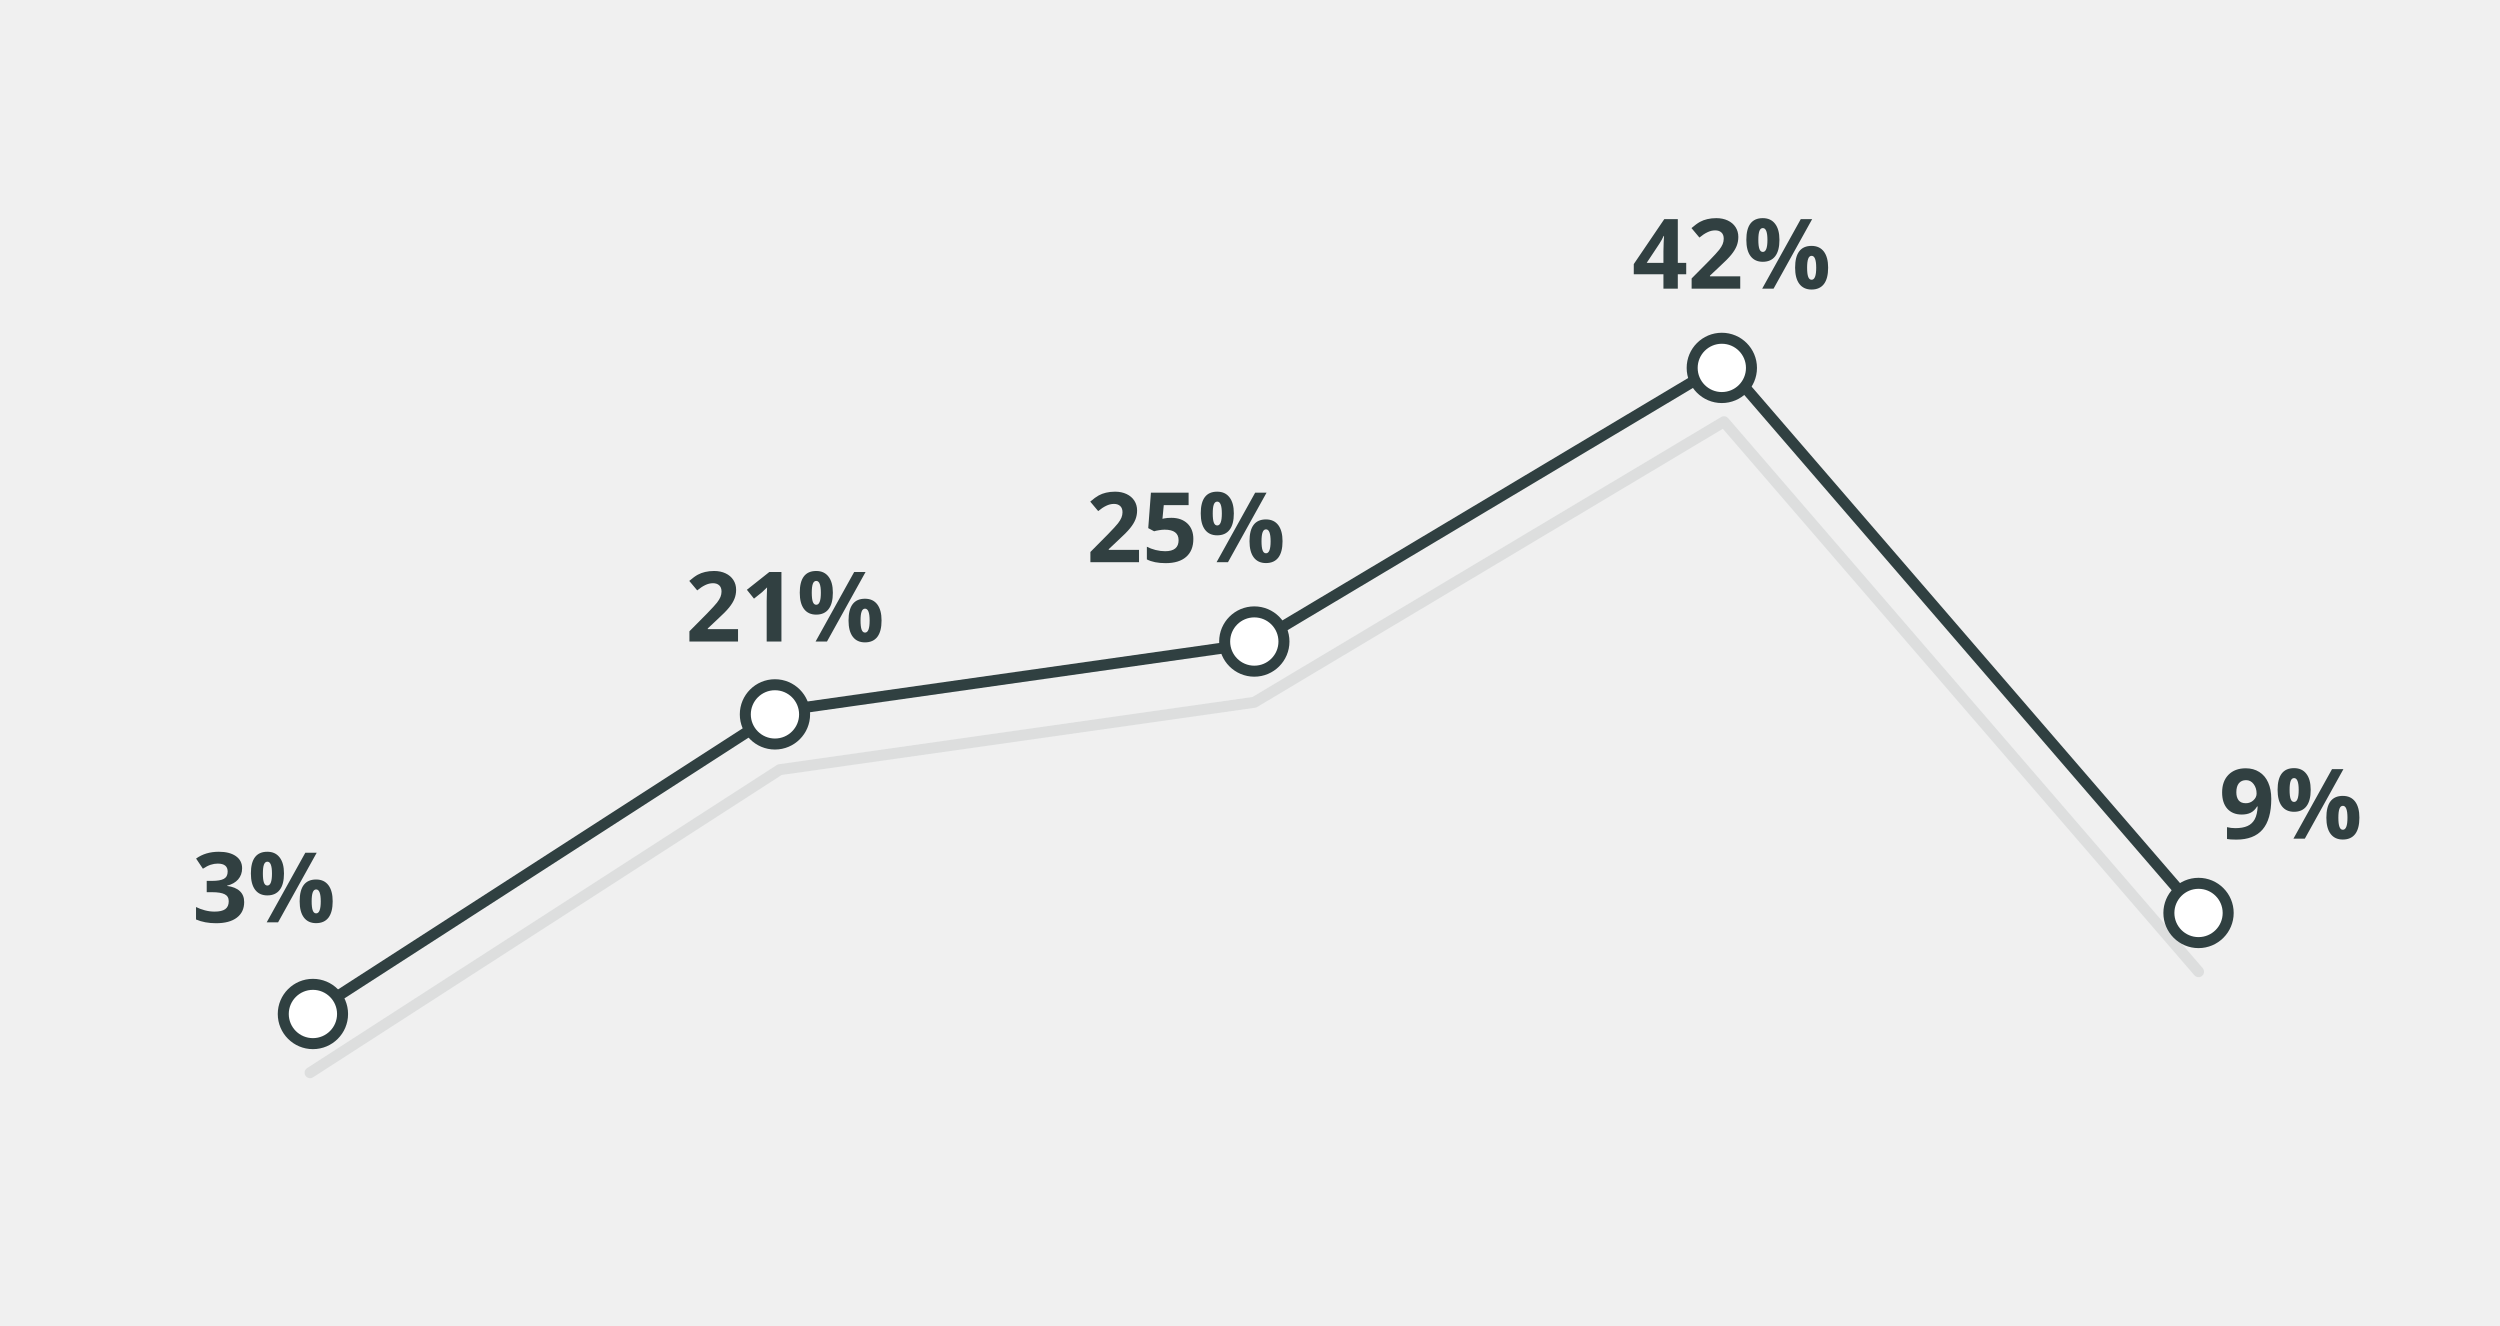
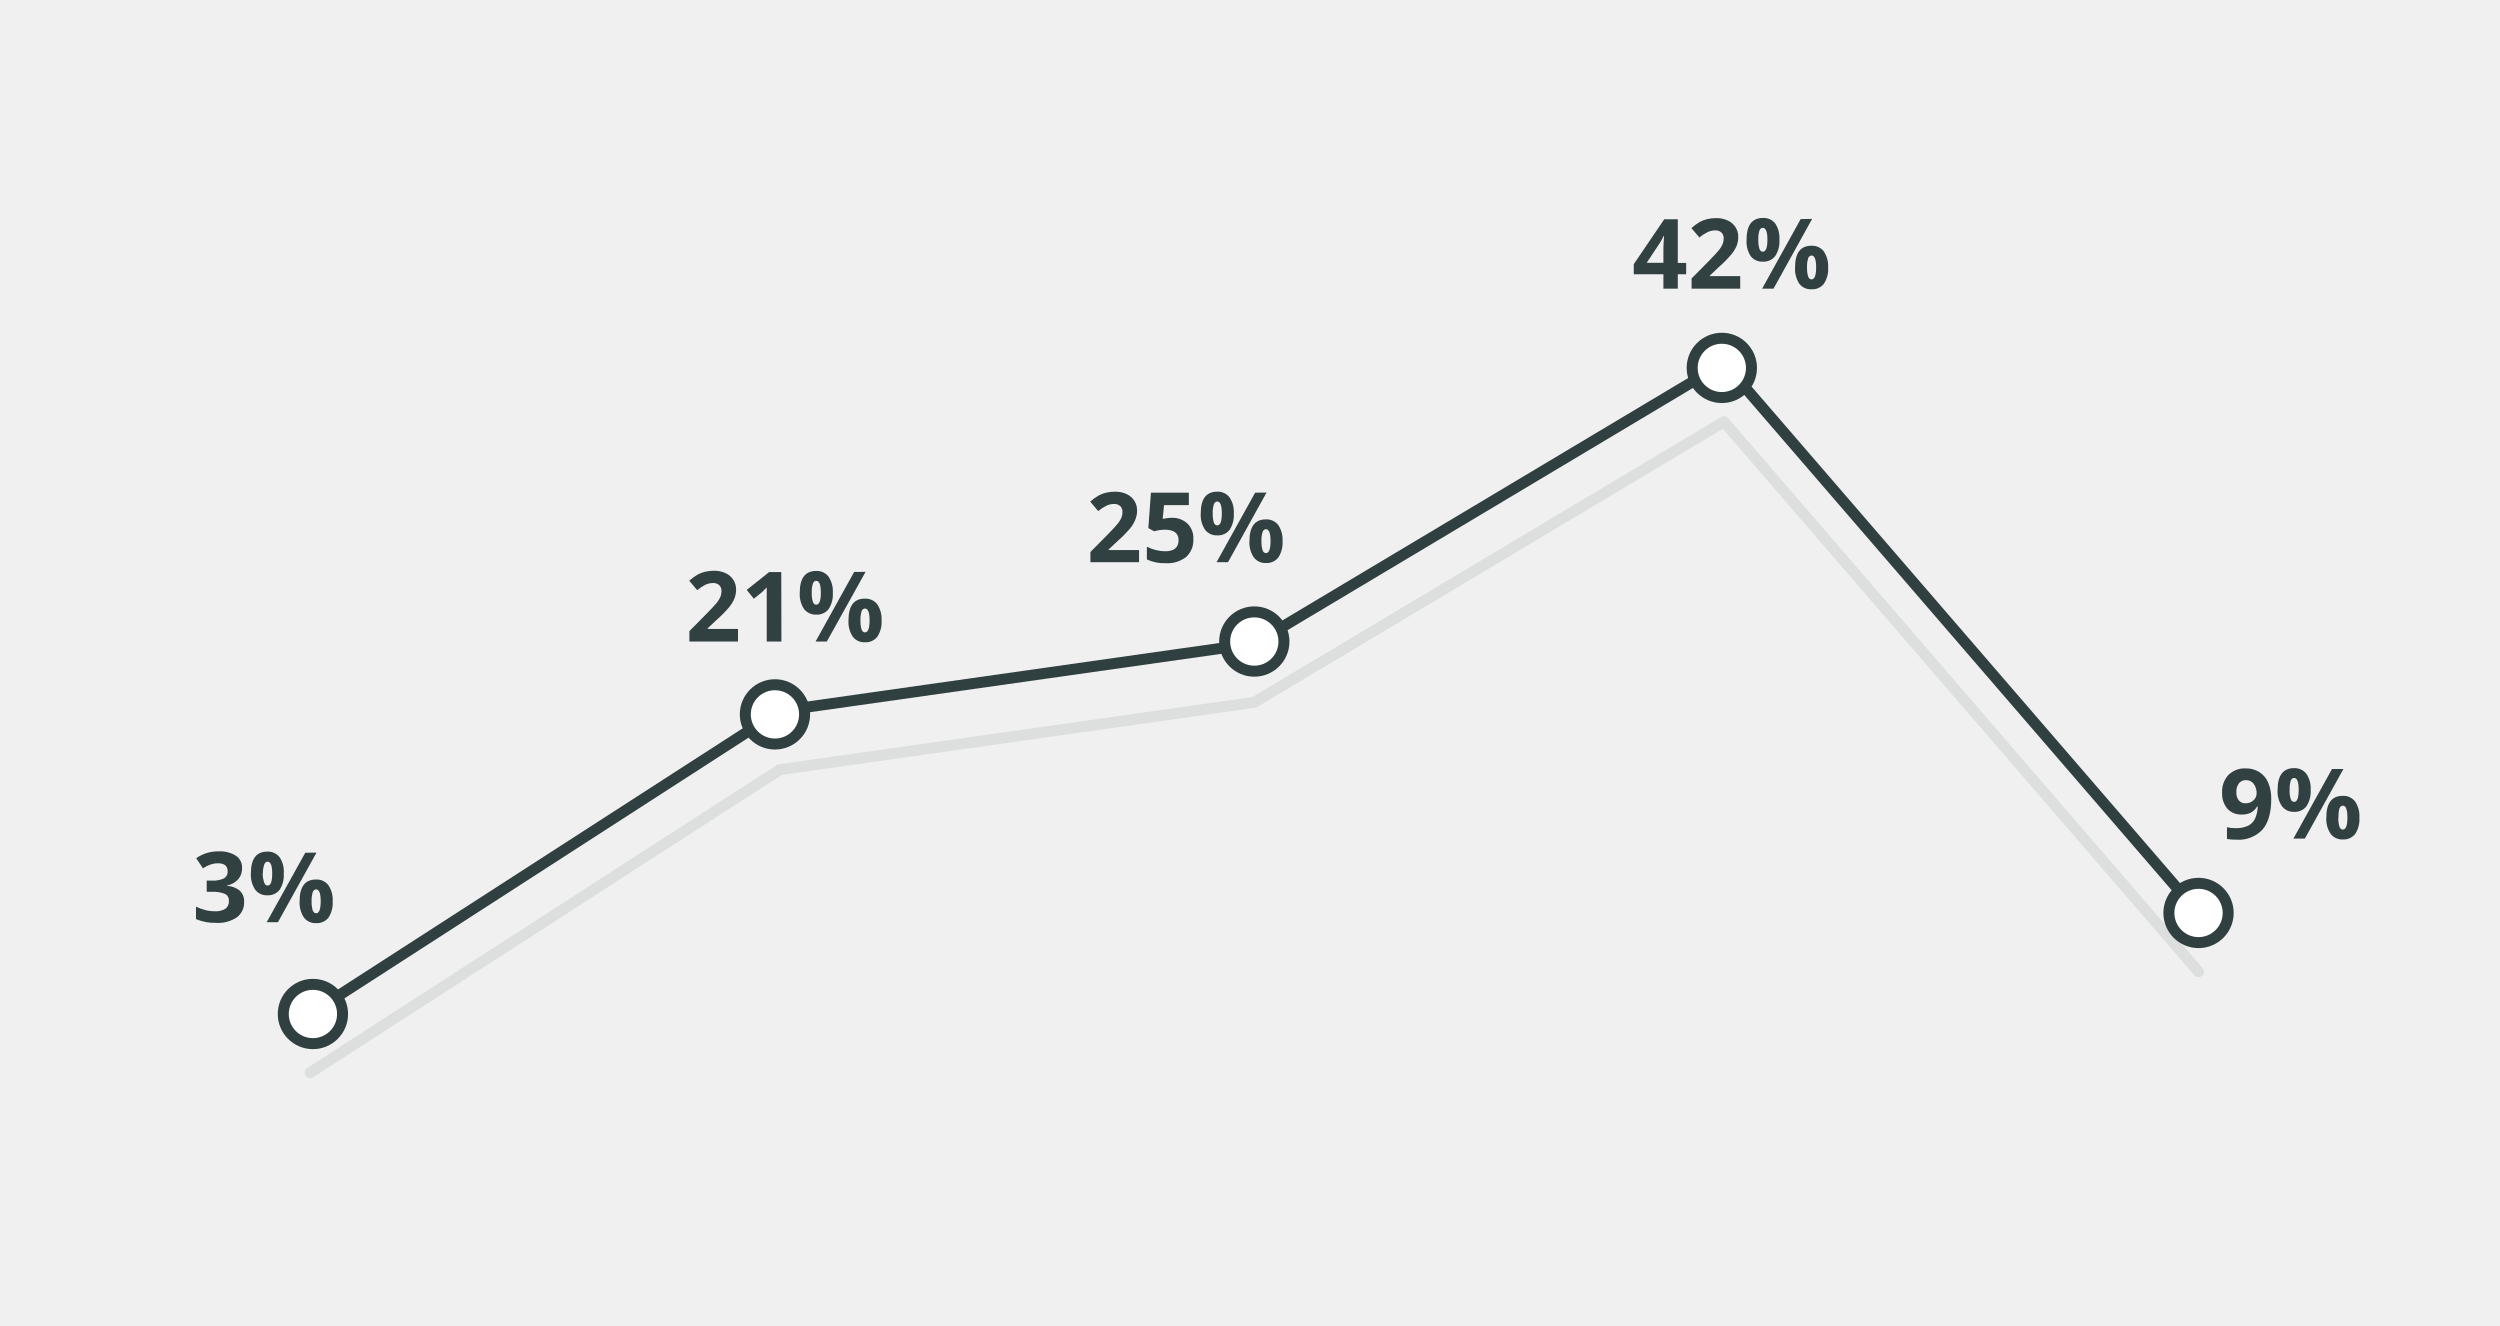
<svg xmlns="http://www.w3.org/2000/svg" id="Layer_1" data-name="Layer 1" viewBox="0 0 511 271">
  <g style="opacity: 0.1">
    <polyline points="63.38 219.26 159.38 157.32 256.38 143.55 352.38 86.2 449.38 198.61" style="fill: none;stroke: #304041;stroke-linecap: round;stroke-linejoin: round;stroke-width: 2.25px" />
  </g>
  <polyline points="63.38 207.26 159.38 145.32 256.38 131.55 352.38 74.2 449.38 186.61" style="fill: none;stroke: #304041;stroke-linecap: round;stroke-linejoin: round;stroke-width: 2.25px" />
-   <text transform="translate(39.3 188.52)" style="font-size: 19.919px;fill: #314041;font-family: OpenSans-Bold, Open Sans;font-weight: 700">3%</text>
-   <text transform="translate(140.12 131.13)" style="font-size: 19.919px;fill: #314041;font-family: OpenSans-Bold, Open Sans;font-weight: 700">21%</text>
-   <text transform="translate(222.08 114.92)" style="font-size: 19.919px;fill: #314041;font-family: OpenSans-Bold, Open Sans;font-weight: 700">25%</text>
-   <text transform="translate(333.6 59.01)" style="font-size: 19.919px;fill: #314041;font-family: OpenSans-Bold, Open Sans;font-weight: 700">42%</text>
-   <text transform="translate(453.56 171.43)" style="font-size: 19.919px;fill: #314041;font-family: OpenSans-Bold, Open Sans;font-weight: 700">9%</text>
+   <g>
+     <path d="M49.48,177.48a3.31,3.31,0,0,1-.8,2.26A4.21,4.21,0,0,1,46.41,181v.06a4.54,4.54,0,0,1,2.61,1,2.93,2.93,0,0,1,.88,2.24,3.8,3.8,0,0,1-1.48,3.2,6.9,6.9,0,0,1-4.26,1.14,10.17,10.17,0,0,1-4.1-.77v-2.55a10.26,10.26,0,0,0,1.82.68,7.88,7.88,0,0,0,2,.26,3.78,3.78,0,0,0,2.2-.51,1.85,1.85,0,0,0,.71-1.62,1.46,1.46,0,0,0-.82-1.42,6,6,0,0,0-2.6-.42H42.25v-2.3h1.1a5,5,0,0,0,2.41-.44,1.56,1.56,0,0,0,.77-1.48c0-1.08-.68-1.62-2-1.62a4.52,4.52,0,0,0-1.43.24,6.55,6.55,0,0,0-1.61.81l-1.39-2.08a7.75,7.75,0,0,1,4.64-1.4,6,6,0,0,1,3.49.9A2.88,2.88,0,0,1,49.48,177.48Z" style="fill: #314041" />
+     <path d="M58,178.54a5.44,5.44,0,0,1-.86,3.36A3,3,0,0,1,54.64,183a2.92,2.92,0,0,1-2.48-1.15,5.46,5.46,0,0,1-.88-3.33c0-3,1.12-4.45,3.36-4.45a3,3,0,0,1,2.52,1.16A5.28,5.28,0,0,1,58,178.54Zm-4.31,0A5.94,5.94,0,0,0,54,180.4c.15.41.38.61.71.61.62,0,.93-.82.93-2.45s-.31-2.43-.93-2.43c-.33,0-.56.2-.71.59A5.89,5.89,0,0,0,53.73,178.56Zm11-4.26-7.88,14.22H54.51L62.4,174.3ZM68,184.22a5.5,5.5,0,0,1-.86,3.35,3,3,0,0,1-2.54,1.12,2.92,2.92,0,0,1-2.48-1.15,5.45,5.45,0,0,1-.88-3.32c0-3,1.12-4.45,3.36-4.45a3,3,0,0,1,2.52,1.16A5.28,5.28,0,0,1,68,184.22Zm-4.31,0a5.94,5.94,0,0,0,.22,1.84c.15.41.38.61.71.61.62,0,.93-.82.93-2.45s-.31-2.43-.93-2.43c-.33,0-.56.2-.71.59A5.89,5.89,0,0,0,63.69,184.24Z" style="fill: #314041" />
+   </g>
+   <g>
+     <path d="M150.85,131.13h-9.94V129l3.57-3.61c1.06-1.08,1.75-1.83,2.08-2.25a5.37,5.37,0,0,0,.7-1.17,3,3,0,0,0,.21-1.1,1.65,1.65,0,0,0-.47-1.28,1.84,1.84,0,0,0-1.26-.42,3.69,3.69,0,0,0-1.61.38,8.59,8.59,0,0,0-1.62,1.08l-1.63-1.93a10.77,10.77,0,0,1,1.74-1.27,7.06,7.06,0,0,1,1.5-.57,8,8,0,0,1,1.83-.2,5.5,5.5,0,0,1,2.36.49,3.7,3.7,0,0,1,1.58,1.36,3.61,3.61,0,0,1,.57,2,4.94,4.94,0,0,1-.35,1.84,7.16,7.16,0,0,1-1.07,1.76,24.3,24.3,0,0,1-2.55,2.58l-1.83,1.72v.14h6.19Z" style="fill: #314041" />
+     <path d="M159.72,131.13h-3V122.9l0-1.35,0-1.48c-.5.5-.85.83-1,1l-1.64,1.31-1.45-1.8,4.58-3.65h2.48Z" style="fill: #314041" />
+     <path d="M170.23,121.15a5.44,5.44,0,0,1-.87,3.36,3,3,0,0,1-2.54,1.12,3,3,0,0,1-2.48-1.15,5.46,5.46,0,0,1-.87-3.33q0-4.45,3.35-4.45a3,3,0,0,1,2.53,1.16A5.35,5.35,0,0,1,170.23,121.15Zm-4.31,0a5.65,5.65,0,0,0,.22,1.84c.14.41.38.61.7.61.63,0,.94-.82.94-2.45s-.31-2.43-.94-2.43c-.32,0-.56.2-.7.6A5.54,5.54,0,0,0,165.92,121.17Zm11-4.26L169,131.13H166.7l7.89-14.22Zm3.27,9.92a5.43,5.43,0,0,1-.87,3.35,3,3,0,0,1-2.54,1.12,2.93,2.93,0,0,1-2.48-1.15,5.45,5.45,0,0,1-.87-3.32c0-3,1.12-4.45,3.35-4.45a3,3,0,0,1,2.53,1.16A5.35,5.35,0,0,1,180.19,126.83Zm-4.31,0a5.65,5.65,0,0,0,.22,1.84c.14.41.38.61.7.61.63,0,.94-.82.94-2.45s-.31-2.43-.94-2.43a.75.75,0,0,0-.7.59A5.61,5.61,0,0,0,175.88,126.85Z" style="fill: #314041" />
+   </g>
+   <g>
+     <path d="M232.82,114.92h-9.94v-2.09l3.57-3.61c1.05-1.08,1.75-1.83,2.07-2.25a5,5,0,0,0,.7-1.16,3,3,0,0,0,.21-1.11,1.58,1.58,0,0,0-.47-1.27,1.81,1.81,0,0,0-1.26-.42,3.52,3.52,0,0,0-1.6.38,8.18,8.18,0,0,0-1.63,1.08l-1.63-1.94a10,10,0,0,1,1.74-1.26,6.05,6.05,0,0,1,1.51-.57,7.33,7.33,0,0,1,1.83-.2,5.48,5.48,0,0,1,2.35.48,3.81,3.81,0,0,1,1.59,1.37,3.65,3.65,0,0,1,.56,2,4.86,4.86,0,0,1-.35,1.84A6.9,6.9,0,0,1,231,108a26.39,26.39,0,0,1-2.55,2.58l-1.83,1.72v.13h6.2Z" style="fill: #314041" />
+     <path d="M239.42,105.84A4.52,4.52,0,0,1,242.7,107a4.12,4.12,0,0,1,1.22,3.17,4.59,4.59,0,0,1-1.46,3.66,6.17,6.17,0,0,1-4.2,1.29,8.29,8.29,0,0,1-3.84-.77v-2.6a8.14,8.14,0,0,0,1.79.67,8,8,0,0,0,1.94.26c1.83,0,2.75-.76,2.75-2.26s-1-2.15-2.85-2.15a7,7,0,0,0-1.14.1,8.46,8.46,0,0,0-1,.22l-1.19-.64.53-7.25H243v2.55h-5.07l-.27,2.79L238,106A6.85,6.85,0,0,1,239.42,105.84Z" style="fill: #314041" />
+     <path d="M252.19,104.94a5.51,5.51,0,0,1-.86,3.36,3,3,0,0,1-2.54,1.13,2.93,2.93,0,0,1-2.48-1.16,5.35,5.35,0,0,1-.88-3.33q0-4.44,3.36-4.44a3,3,0,0,1,2.52,1.15A5.32,5.32,0,0,1,252.19,104.94Zm-4.31,0a6,6,0,0,0,.22,1.85c.15.4.38.6.71.6.62,0,.93-.81.93-2.45s-.31-2.43-.93-2.43c-.33,0-.56.2-.71.6A5.87,5.87,0,0,0,247.88,105Zm11-4.26L251,114.92h-2.34l7.89-14.22Zm3.27,9.92a5.47,5.47,0,0,1-.86,3.35,3,3,0,0,1-2.54,1.13,2.93,2.93,0,0,1-2.48-1.16,5.34,5.34,0,0,1-.88-3.32q0-4.44,3.36-4.44a3,3,0,0,1,2.52,1.15A5.32,5.32,0,0,1,262.15,110.62Zm-4.31,0a6,6,0,0,0,.22,1.85c.15.4.38.6.71.6.62,0,.93-.81.93-2.45s-.31-2.43-.93-2.43c-.33,0-.56.2-.71.6A5.87,5.87,0,0,0,257.84,110.64Z" style="fill: #314041" />
+   </g>
+   <g>
+     <path d="M344.65,56.06h-1.71V59H340V56.06h-6.06V54l6.23-9.18h2.77v8.93h1.71ZM340,53.72V51.31c0-.4,0-1,.05-1.75s.06-1.21.08-1.33h-.08a12,12,0,0,1-.86,1.56l-2.61,3.93Z" style="fill: #314041" />
+     <path d="M355.7,59h-9.94V56.92l3.57-3.61q1.59-1.64,2.07-2.25a4.68,4.68,0,0,0,.7-1.17,2.78,2.78,0,0,0,.22-1.11,1.62,1.62,0,0,0-.47-1.27,1.84,1.84,0,0,0-1.26-.42,3.69,3.69,0,0,0-1.61.38,7.86,7.86,0,0,0-1.62,1.08l-1.64-1.93a10.77,10.77,0,0,1,1.74-1.27,6.64,6.64,0,0,1,1.51-.57,8,8,0,0,1,1.83-.2,5.45,5.45,0,0,1,2.35.49,3.73,3.73,0,0,1,1.59,1.36,3.57,3.57,0,0,1,.56,2,4.94,4.94,0,0,1-.34,1.85A7.16,7.16,0,0,1,353.89,52a25.34,25.34,0,0,1-2.55,2.58l-1.83,1.72v.14h6.19Z" style="fill: #314041" />
+     <path d="M363.71,49a5.44,5.44,0,0,1-.87,3.36,3,3,0,0,1-2.54,1.12,2.93,2.93,0,0,1-2.48-1.15A5.46,5.46,0,0,1,357,49q0-4.45,3.35-4.45a3,3,0,0,1,2.53,1.16A5.35,5.35,0,0,1,363.71,49Zm-4.31,0a5.69,5.69,0,0,0,.22,1.84c.14.41.38.61.7.61.62,0,.94-.82.94-2.45s-.32-2.43-.94-2.43a.74.74,0,0,0-.7.59A5.61,5.61,0,0,0,359.4,49.05Zm11-4.26L362.51,59h-2.33l7.88-14.22Zm3.27,9.92a5.43,5.43,0,0,1-.87,3.35,3,3,0,0,1-2.54,1.12A2.93,2.93,0,0,1,367.78,58a5.45,5.45,0,0,1-.87-3.32c0-3,1.11-4.45,3.35-4.45a3,3,0,0,1,2.53,1.16A5.35,5.35,0,0,1,373.67,54.71Zm-4.31,0a5.65,5.65,0,0,0,.22,1.84c.14.4.38.61.7.61.62,0,.94-.82.94-2.45s-.32-2.43-.94-2.43a.75.75,0,0,0-.7.59A5.61,5.61,0,0,0,369.36,54.73Z" style="fill: #314041" />
+   </g>
+   <g>
+     <path d="M464.24,163.28q0,4.2-1.77,6.27a6.64,6.64,0,0,1-5.36,2.08,10.17,10.17,0,0,1-1.92-.14v-2.41a6.93,6.93,0,0,0,1.72.2,6,6,0,0,0,2.48-.44,3.14,3.14,0,0,0,1.49-1.39,6.14,6.14,0,0,0,.59-2.61h-.12a3.3,3.3,0,0,1-1.3,1.28,4.09,4.09,0,0,1-1.85.37,3.76,3.76,0,0,1-2.93-1.19A4.79,4.79,0,0,1,454.2,162a4.92,4.92,0,0,1,1.3-3.61,4.72,4.72,0,0,1,3.54-1.33,5,5,0,0,1,2.75.74,4.69,4.69,0,0,1,1.82,2.14A8.17,8.17,0,0,1,464.24,163.28Zm-5.15-3.82a1.76,1.76,0,0,0-1.45.64,2.87,2.87,0,0,0-.53,1.85,2.53,2.53,0,0,0,.48,1.63,1.71,1.71,0,0,0,1.45.61,2.21,2.21,0,0,0,1.56-.6,1.81,1.81,0,0,0,.65-1.38,3.14,3.14,0,0,0-.6-2A1.9,1.9,0,0,0,459.09,159.46Z" style="fill: #314041" />
+     <path d="M472.3,161.45a5.51,5.51,0,0,1-.86,3.36,3,3,0,0,1-2.54,1.13,2.93,2.93,0,0,1-2.48-1.16,5.35,5.35,0,0,1-.88-3.33q0-4.44,3.36-4.44a3,3,0,0,1,2.52,1.15A5.32,5.32,0,0,1,472.3,161.45Zm-4.31,0a6,6,0,0,0,.22,1.85c.15.4.38.6.71.6.62,0,.93-.81.93-2.45s-.31-2.43-.93-2.43c-.33,0-.56.2-.71.6A5.87,5.87,0,0,0,468,161.47Zm11-4.26-7.88,14.22h-2.34l7.89-14.22Zm3.27,9.92a5.47,5.47,0,0,1-.86,3.35,3,3,0,0,1-2.54,1.13,2.93,2.93,0,0,1-2.48-1.16,5.34,5.34,0,0,1-.88-3.32q0-4.44,3.36-4.44a3,3,0,0,1,2.52,1.15A5.32,5.32,0,0,1,482.26,167.13Zm-4.31,0a6,6,0,0,0,.22,1.85c.15.4.38.6.71.6.62,0,.93-.81.93-2.45s-.31-2.43-.93-2.43c-.33,0-.56.2-.71.6A5.87,5.87,0,0,0,478,167.15Z" style="fill: #314041" />
+   </g>
  <circle cx="63.96" cy="207.26" r="6.06" style="fill: #fff;stroke: #304041;stroke-linecap: round;stroke-linejoin: round;stroke-width: 2.25px" />
  <circle cx="158.4" cy="146.02" r="6.06" style="fill: #fff;stroke: #304041;stroke-linecap: round;stroke-linejoin: round;stroke-width: 2.25px" />
  <circle cx="256.38" cy="131.13" r="6.06" style="fill: #fff;stroke: #304041;stroke-linecap: round;stroke-linejoin: round;stroke-width: 2.25px" />
  <circle cx="351.94" cy="75.2" r="6.06" style="fill: #fff;stroke: #304041;stroke-linecap: round;stroke-linejoin: round;stroke-width: 2.25px" />
  <circle cx="449.38" cy="186.61" r="6.06" style="fill: #fff;stroke: #304041;stroke-linecap: round;stroke-linejoin: round;stroke-width: 2.25px" />
</svg>
